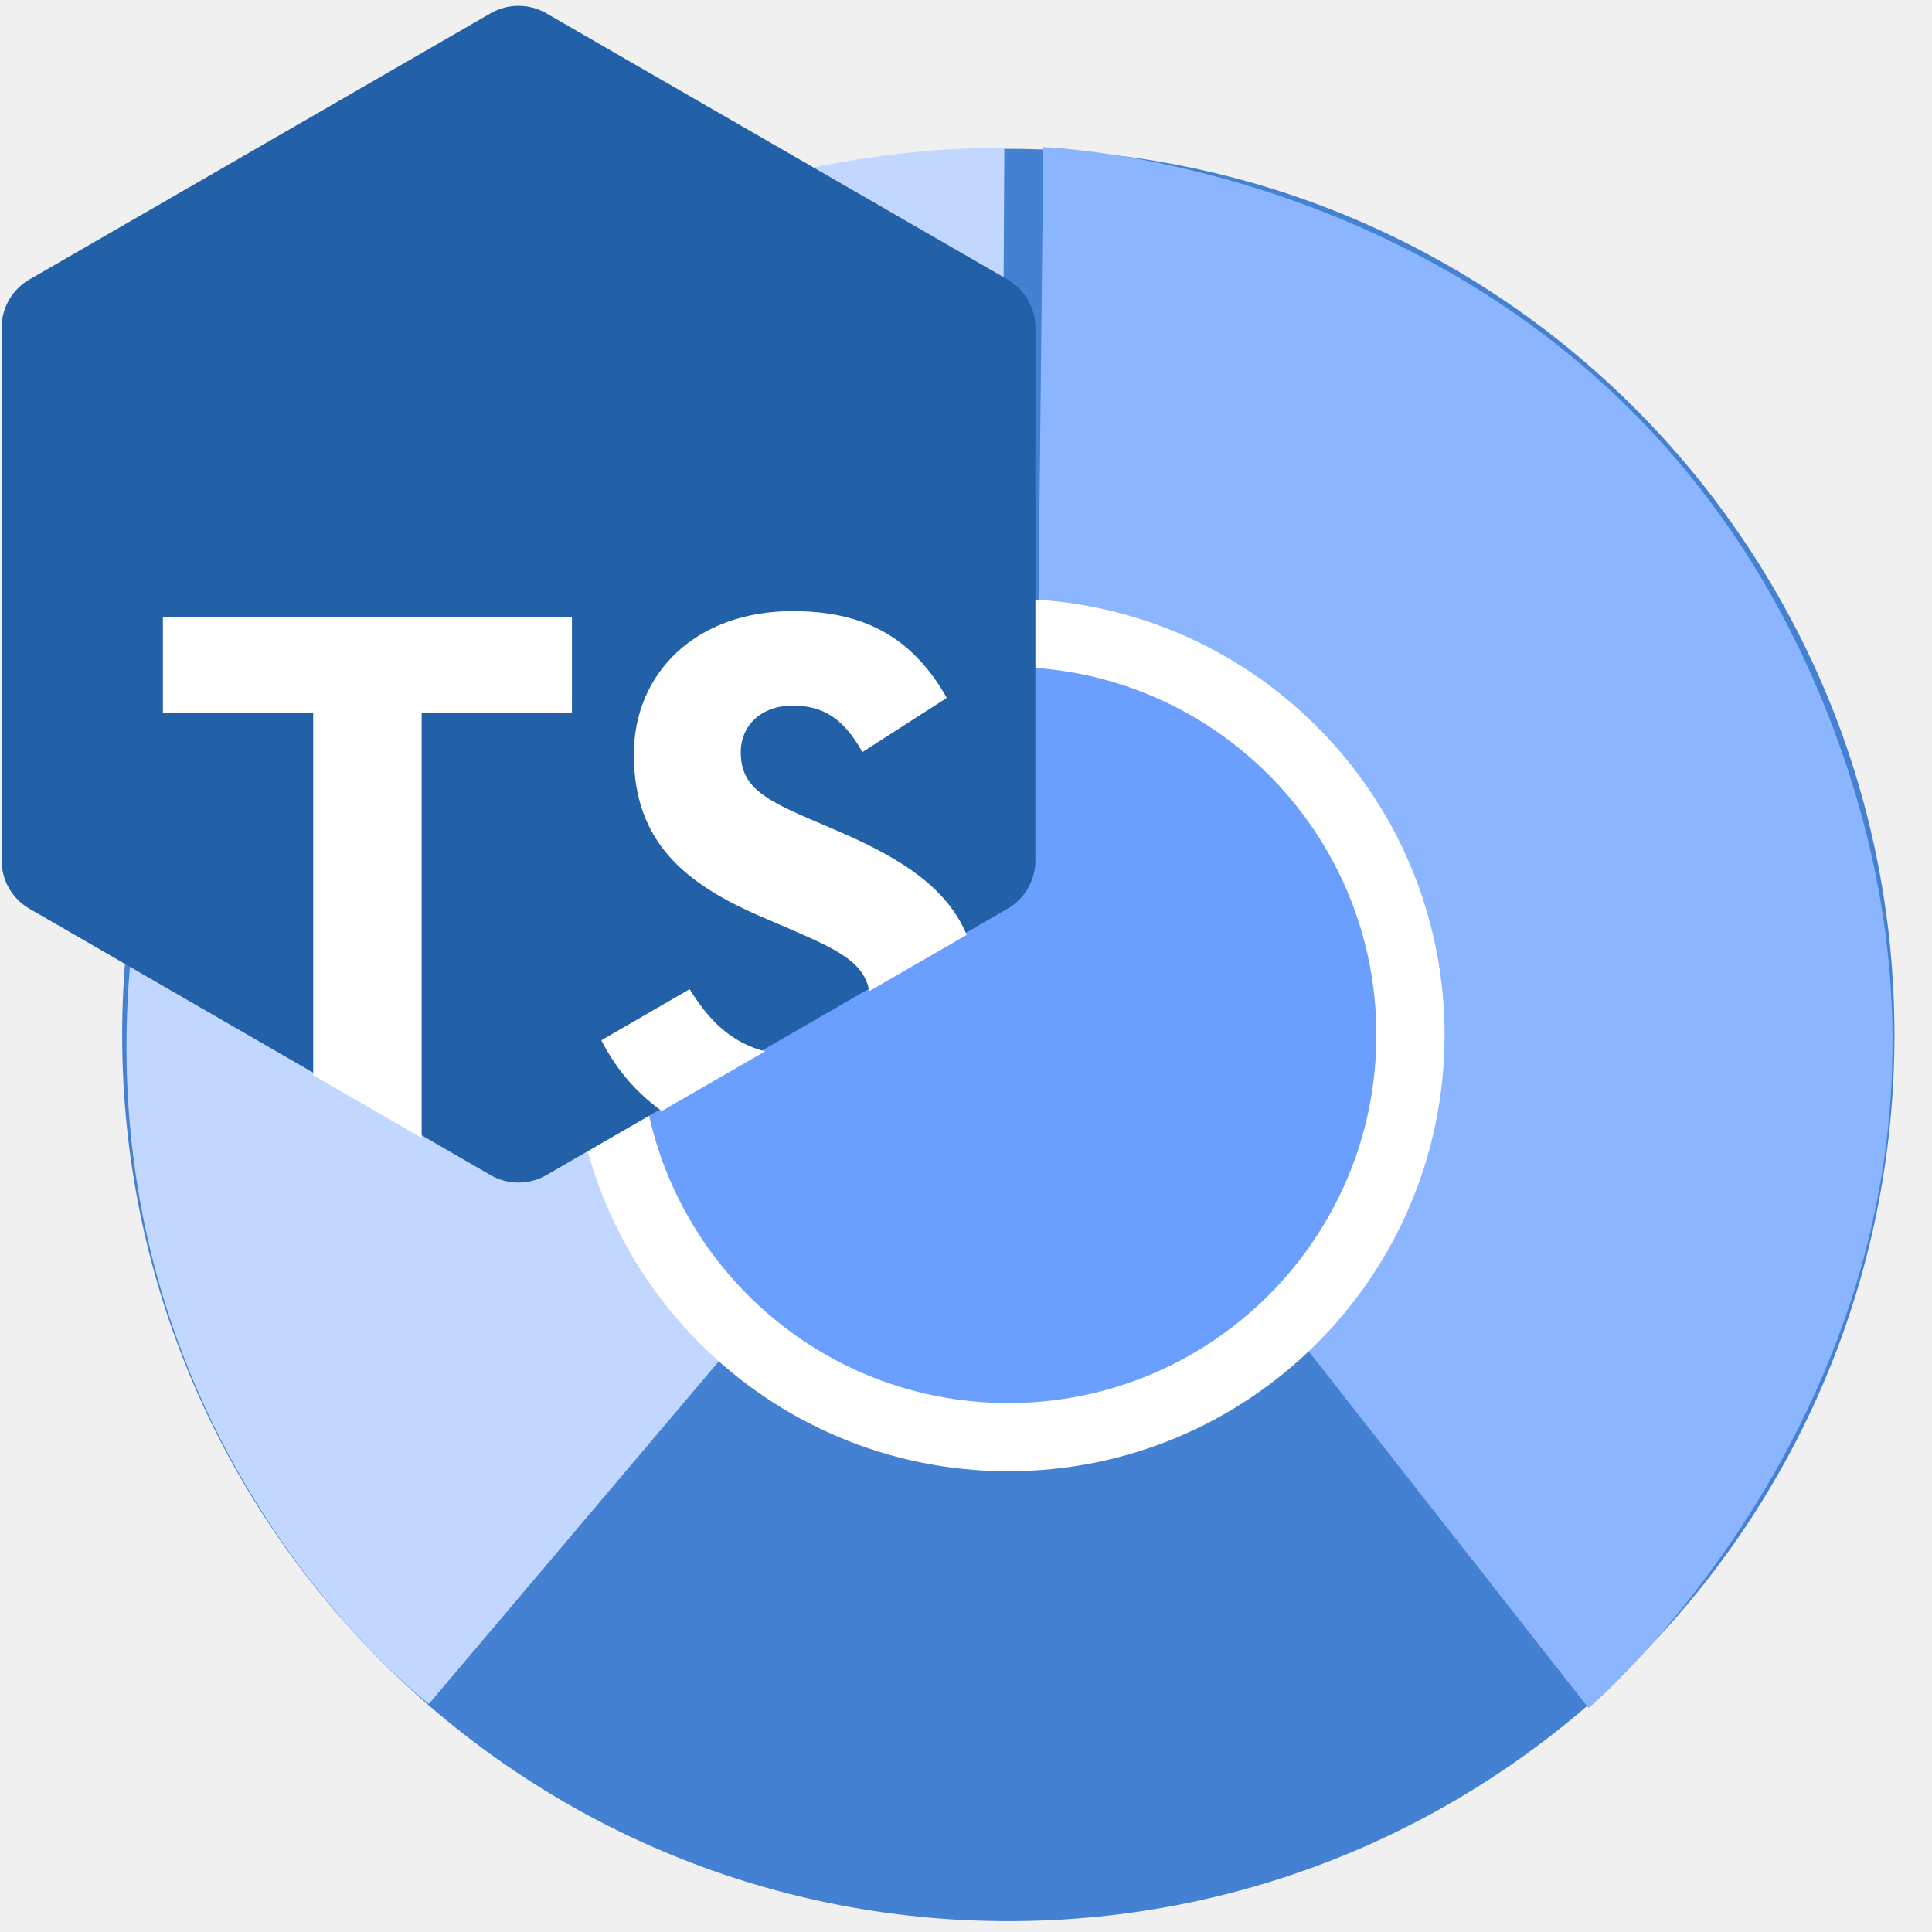
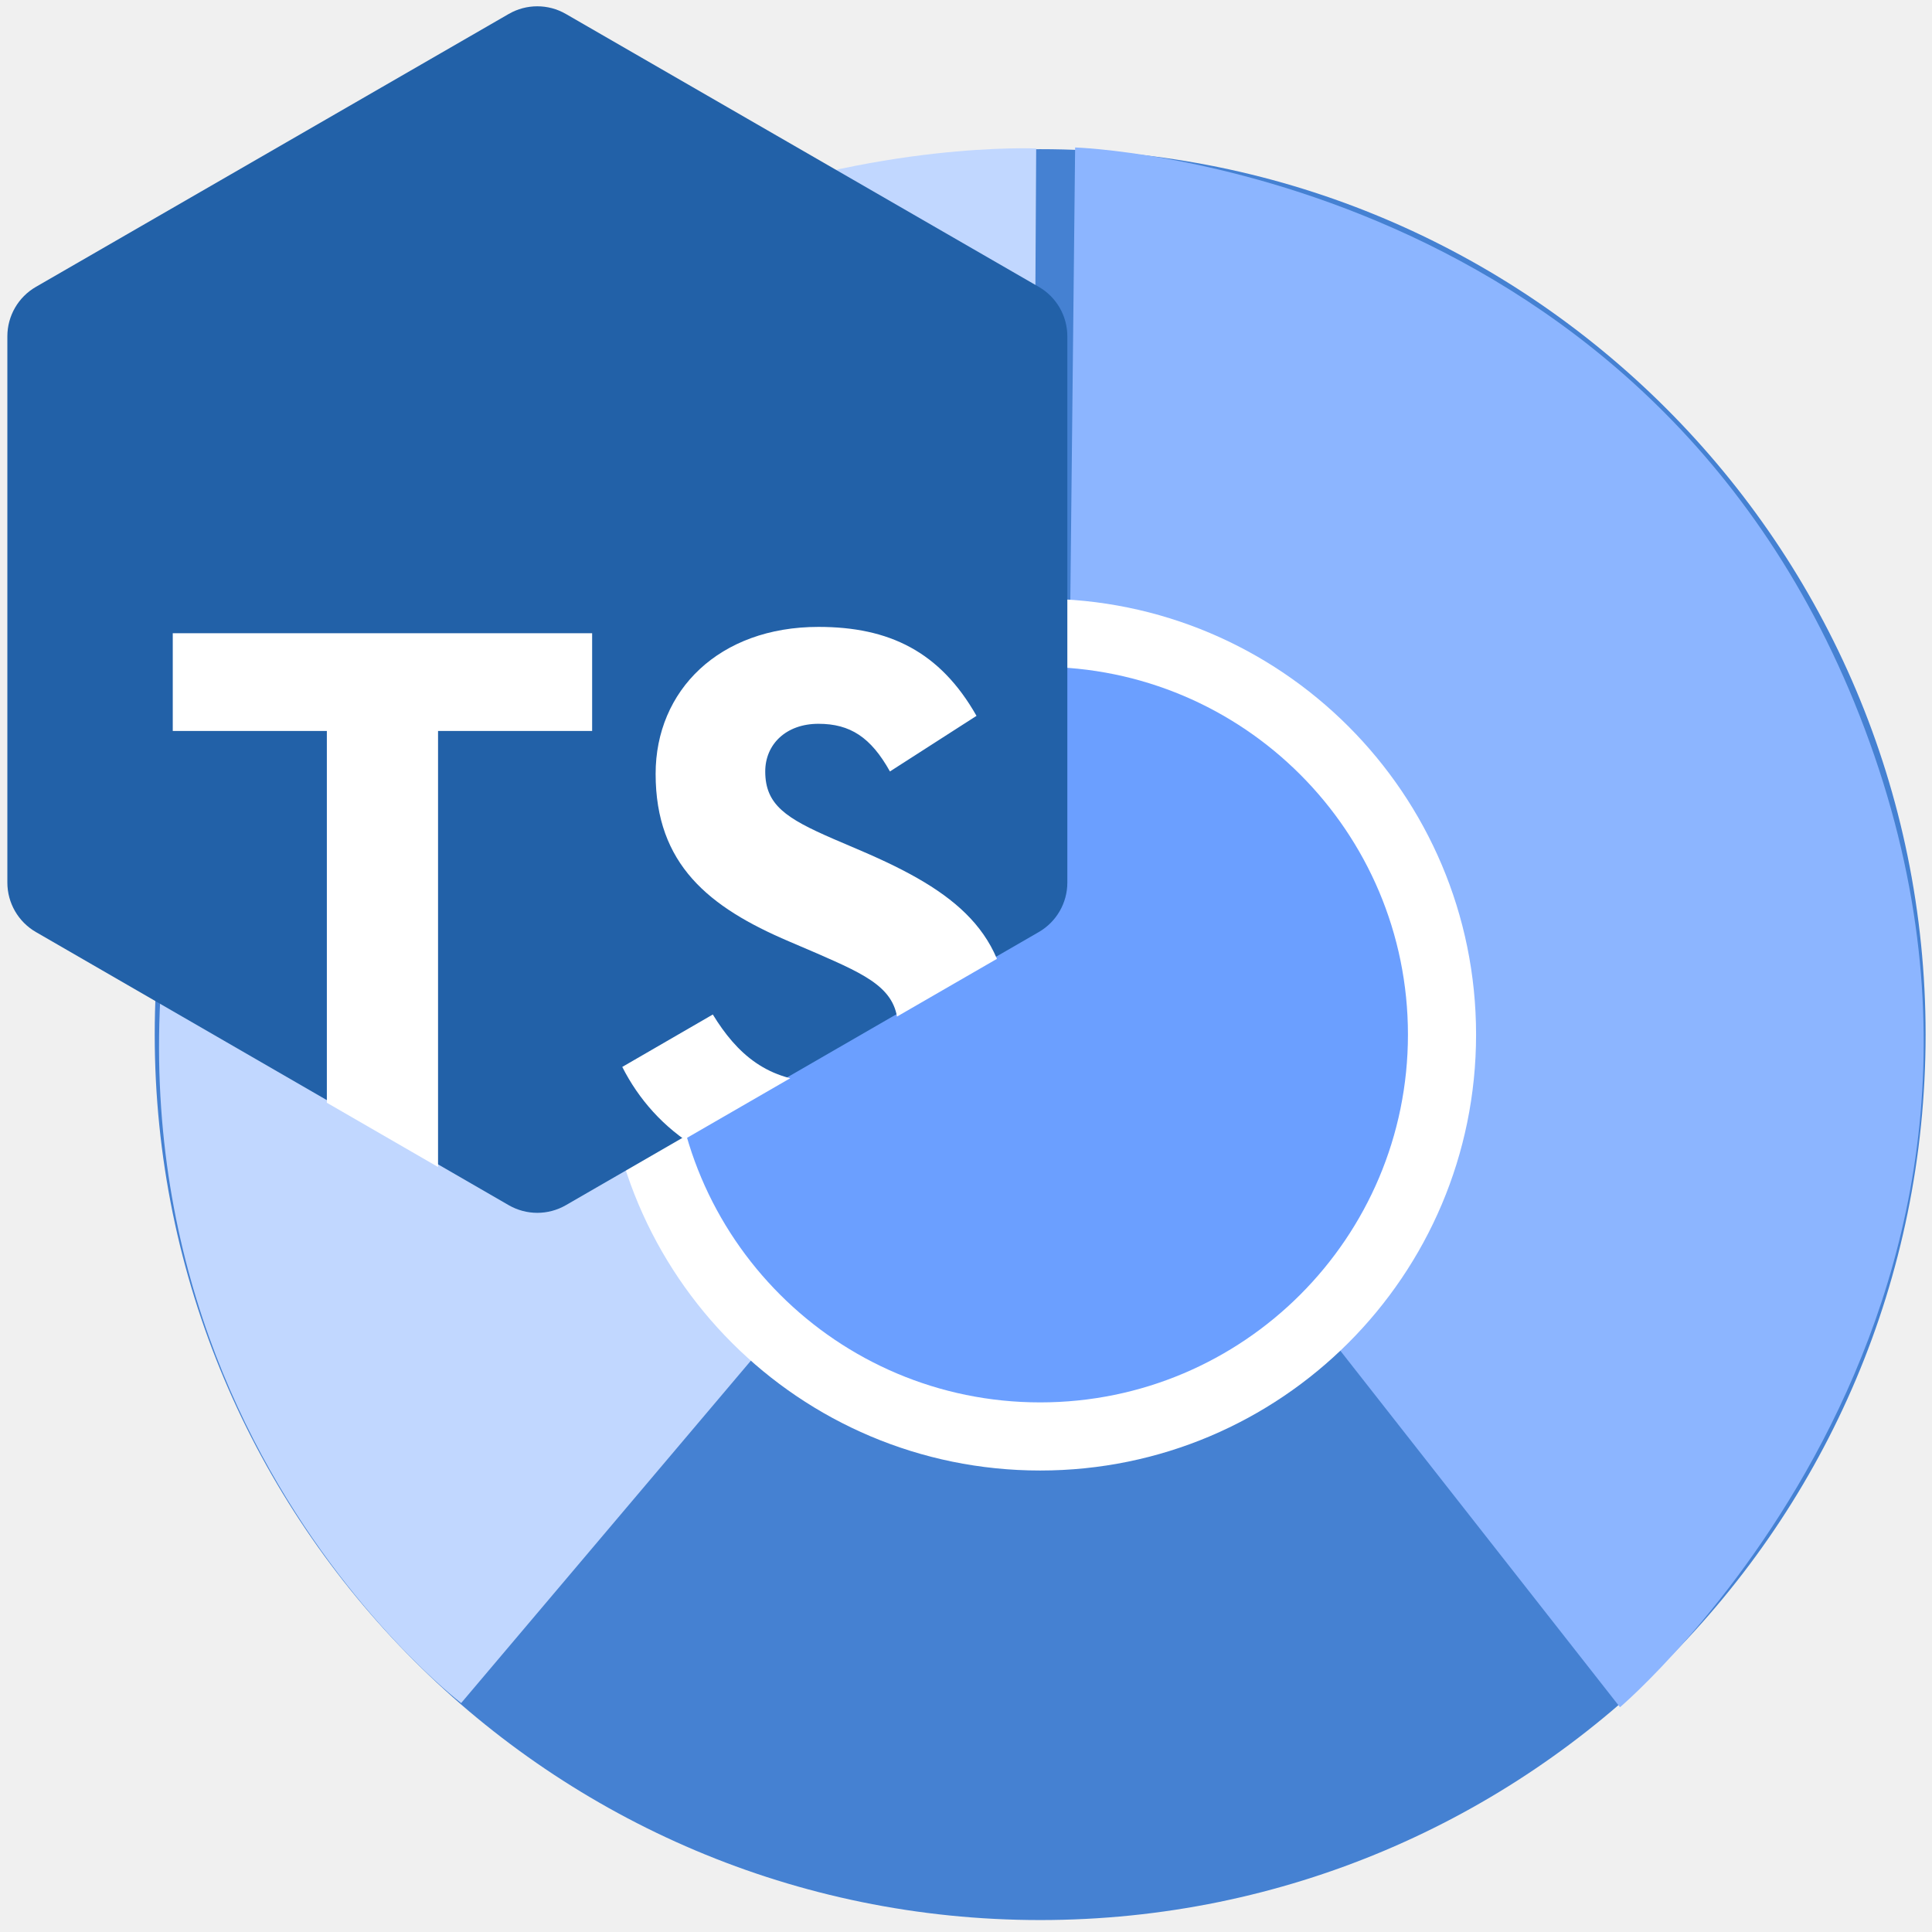
- <svg xmlns="http://www.w3.org/2000/svg" id="svg8" version="1.1" viewBox="0 0 67.733 67.733" height="256" width="256">
+ <svg xmlns="http://www.w3.org/2000/svg" id="svg8" version="1.1" viewBox="0 0 8.467 8.467" height="32" width="32">
  <defs id="defs2">
    <clipPath id="clipPath3729" clipPathUnits="userSpaceOnUse">
      <path id="path3727" d="M 0,600 H 600 V 0 H 0 Z" />
    </clipPath>
    <clipPath clipPathUnits="userSpaceOnUse" id="clipPath6055">
      <path id="path6057" style="display:inline;fill:#ffffff;fill-opacity:1;stroke:none;stroke-width:2.545" d="m 504.163,-311.254 -106.924,61.717 c -4,2.305 -6.461,6.57 -6.461,11.184 v 0 123.535 c 0,4.616 2.461,8.878 6.456,11.189 v 0 l 106.924,61.768 c 3.998,2.308 8.924,2.308 12.924,0 v 0 l 106.947,-61.768 c 3.998,-2.31 6.458,-6.573 6.458,-11.189 v 0 -123.53 c 0,-4.618 -2.461,-8.883 -6.461,-11.189 v 0 l -106.949,-61.717 c -1.998,-1.155 -4.227,-1.73 -6.458,-1.73 v 0 c -2.229,0 -4.461,0.575 -6.456,1.73" clip-path="none" />
    </clipPath>
  </defs>
  <g id="layer1">
-     <g transform="matrix(1.192188,0,0,1.192188,-12.76445,-12.94423)" id="g930">
+     <g transform="matrix(0.1489107,0,0,0.1489107,-1.451213,-1.61478)" id="g930">
      <circle style="fill:#4581d2;fill-opacity:1;fill-rule:evenodd;stroke-width:0.265" id="path90" cx="40.358" cy="41.293" r="26.059" />
      <path style="fill:#8cb5ff;fill-opacity:1;stroke:none;stroke-width:0.265px;stroke-linecap:butt;stroke-linejoin:miter;stroke-opacity:1" d="m 41.12,40.307 0.267,-25.123 c 0,0 17.274,0.54 23.383,17.505 6.109,16.965 -7.347,28.399 -7.347,28.399 z" id="path921" />
      <path id="path923" d="M 40.093,41.141 23.318,60.965 c 0,0 -13.181,-10.035 -7.447,-28.317 5.734,-18.282 24.37,-17.434 24.37,-17.434 z" style="fill:#c1d7ff;fill-opacity:1;stroke:none;stroke-width:0.265px;stroke-linecap:butt;stroke-linejoin:miter;stroke-opacity:1" />
      <circle r="12.829" cy="41.293" cx="40.358" id="circle917" style="fill:#ffffff;fill-opacity:1;fill-rule:evenodd;stroke-width:0.13" />
      <circle style="fill:#6b9fff;fill-opacity:1;fill-rule:evenodd;stroke-width:0.11" id="circle919" cx="40.358" cy="41.293" r="10.824" />
    </g>
-     <g transform="matrix(0.4504412,0,0,0.4504412,-13.11882,-2.676645)" id="g88">
+     <g transform="matrix(0.0577331,0,0,0.0577331,-1.65634,-0.3417105)" id="g88">
      <g style="display:inline" id="g988">
        <path d="m 238.756,373.131 -42.02,-24.254 c -1.572,-0.906 -2.539,-2.582 -2.539,-4.395 v 0 -48.548 c 0,-1.814 0.967,-3.489 2.537,-4.397 v 0 l 42.02,-24.274 c 1.571,-0.907 3.507,-0.907 5.079,0 v 0 l 42.029,24.274 c 1.571,0.908 2.538,2.583 2.538,4.397 v 0 48.546 c 0,1.815 -0.967,3.491 -2.539,4.397 v 0 l -42.03,24.254 c -0.785,0.454 -1.661,0.68 -2.538,0.68 v 0 c -0.876,0 -1.753,-0.226 -2.537,-0.68" style="display:inline;fill:#2261a8;fill-opacity:1;stroke:none" id="path986" transform="matrix(0.8541405,0,0,-0.8541405,-136.6231,325.684)" />
      </g>
      <g transform="translate(0,-137)" style="display:inline" id="g6024">
        <g id="g6000" transform="matrix(0.3356684,0,0,-0.3356684,93.83315,320.8574)" style="fill:#ffffff;fill-opacity:1">
          <g clip-path="url(#clipPath3729)" id="g5998" style="fill:#ffffff;fill-opacity:1">
            <g transform="translate(296.6858,164.7731)" id="g5984" style="fill:#ffffff;fill-opacity:1" />
            <g transform="translate(309.0271,196.5389)" id="g5986" style="fill:#ffffff;fill-opacity:1" />
            <g transform="translate(357.6771,245.4249)" id="g5988" style="fill:#ffffff;fill-opacity:1" />
            <g transform="translate(172.9639,345.1672)" id="g5990" style="fill:#ffffff;fill-opacity:1" />
            <g transform="translate(372.849,310.9881)" id="g5992" style="fill:#ffffff;fill-opacity:1" />
            <g transform="translate(517.8843,328.2278)" id="g5994" style="fill:#ffffff;fill-opacity:1" />
            <g transform="translate(472.5912,330.5186)" id="g5996" style="fill:#ffffff;fill-opacity:1" />
          </g>
        </g>
        <g id="g6008" transform="matrix(0.3356684,0,0,-0.3356684,93.83315,320.8574)" style="fill:#ffffff;fill-opacity:1">
          <g id="g6006" style="fill:#ffffff;fill-opacity:1">
            <g id="g6004" style="fill:#ffffff;fill-opacity:1">
              <g id="g6002" style="fill:#ffffff;fill-opacity:1" />
            </g>
          </g>
        </g>
        <g id="g6016" transform="matrix(0.8127156,0,0,-0.8127156,-122.4893,447.8392)" style="fill:#ffffff;fill-opacity:1">
          <g id="g6014" style="fill:#ffffff;fill-opacity:1">
            <g id="g6012" style="fill:#ffffff;fill-opacity:1">
              <g id="g6010" style="fill:#ffffff;fill-opacity:1" />
            </g>
          </g>
        </g>
        <g id="text6020" style="font-style:normal;font-weight:normal;font-size:179.622px;line-height:1.25;font-family:sans-serif;letter-spacing:0px;word-spacing:0px;fill:#ffffff;fill-opacity:1;stroke:none;stroke-width:4.491;stroke-opacity:1" transform="matrix(0.3356684,0,0,0.3356684,-101.9235,248.6553)" aria-label="TS" clip-path="url(#clipPath6055)">
          <path id="path6026" style="font-style:normal;font-variant:normal;font-weight:bold;font-stretch:normal;font-size:179.619px;font-family:'Neutra Text';-inkscape-font-specification:'Neutra Text, Bold';font-variant-ligatures:normal;font-variant-caps:normal;font-variant-numeric:normal;font-feature-settings:normal;text-align:start;writing-mode:lr-tb;text-anchor:start;fill:#ffffff;fill-opacity:1;stroke:none;stroke-width:4.491;stroke-opacity:1" d="m 463.029,-49.656 h 25.147 V -149.704 h 34.846 v -22.093 H 428.183 v 22.093 h 34.846 z" />
          <path id="path6028" style="font-style:normal;font-variant:normal;font-weight:bold;font-stretch:normal;font-size:179.619px;font-family:'Neutra Text';-inkscape-font-specification:'Neutra Text, Bold';font-variant-ligatures:normal;font-variant-caps:normal;font-variant-numeric:normal;font-feature-settings:normal;text-align:start;writing-mode:lr-tb;text-anchor:start;fill:#ffffff;fill-opacity:1;stroke:none;stroke-width:4.491;stroke-opacity:1" d="m 575.639,-48.039 c 23.889,0 41.672,-12.394 41.672,-35.026 0,-21.015 -12.034,-30.356 -33.409,-39.516 l -6.287,-2.694 c -10.777,-4.67 -15.447,-7.724 -15.447,-15.268 0,-6.107 4.67,-10.777 12.034,-10.777 7.185,0 11.855,3.054 16.166,10.777 l 19.578,-12.573 c -8.262,-14.549 -19.758,-20.117 -35.744,-20.117 -22.452,0 -36.822,14.37 -36.822,33.229 0,20.477 12.034,30.176 30.176,37.9 l 6.287,2.694 c 11.496,5.029 18.321,8.083 18.321,16.705 0,7.185 -6.646,12.394 -17.064,12.394 -12.394,0 -19.399,-6.466 -24.787,-15.268 l -20.477,11.855 c 7.364,14.549 22.452,25.685 45.803,25.685 z" />
        </g>
      </g>
      <g id="layer2" style="display:inline" transform="translate(0,-137)" />
    </g>
  </g>
</svg>
